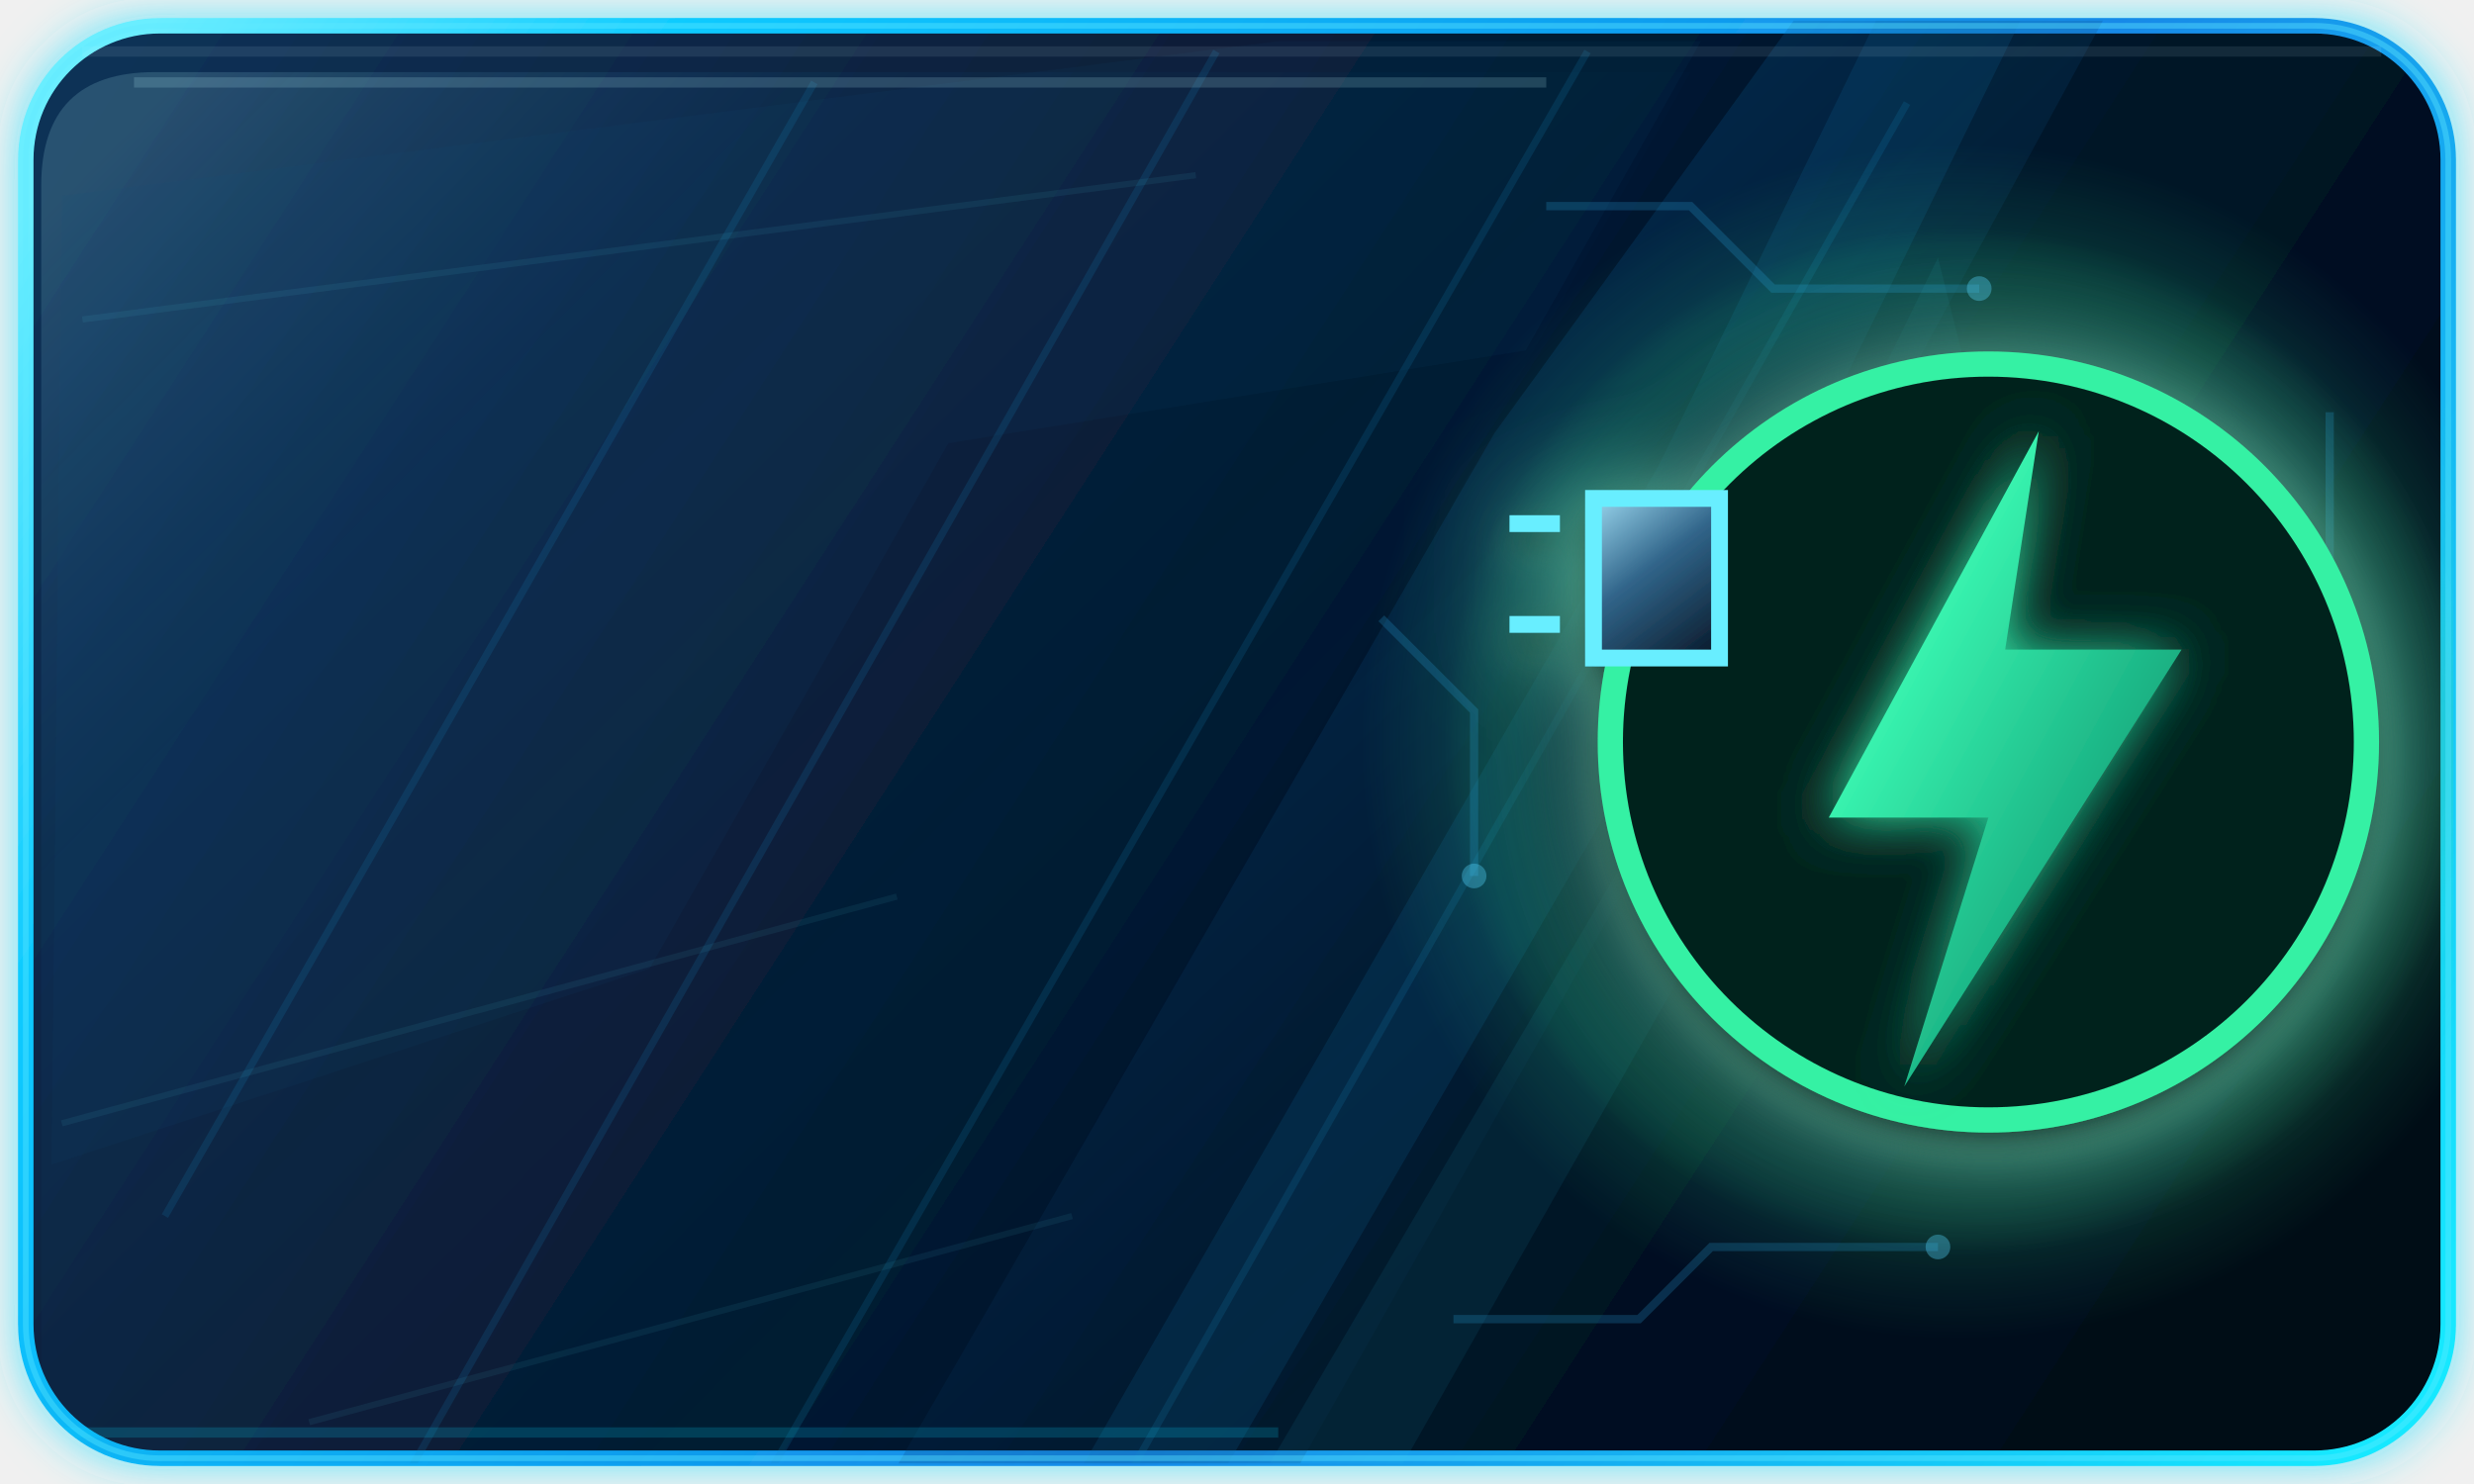
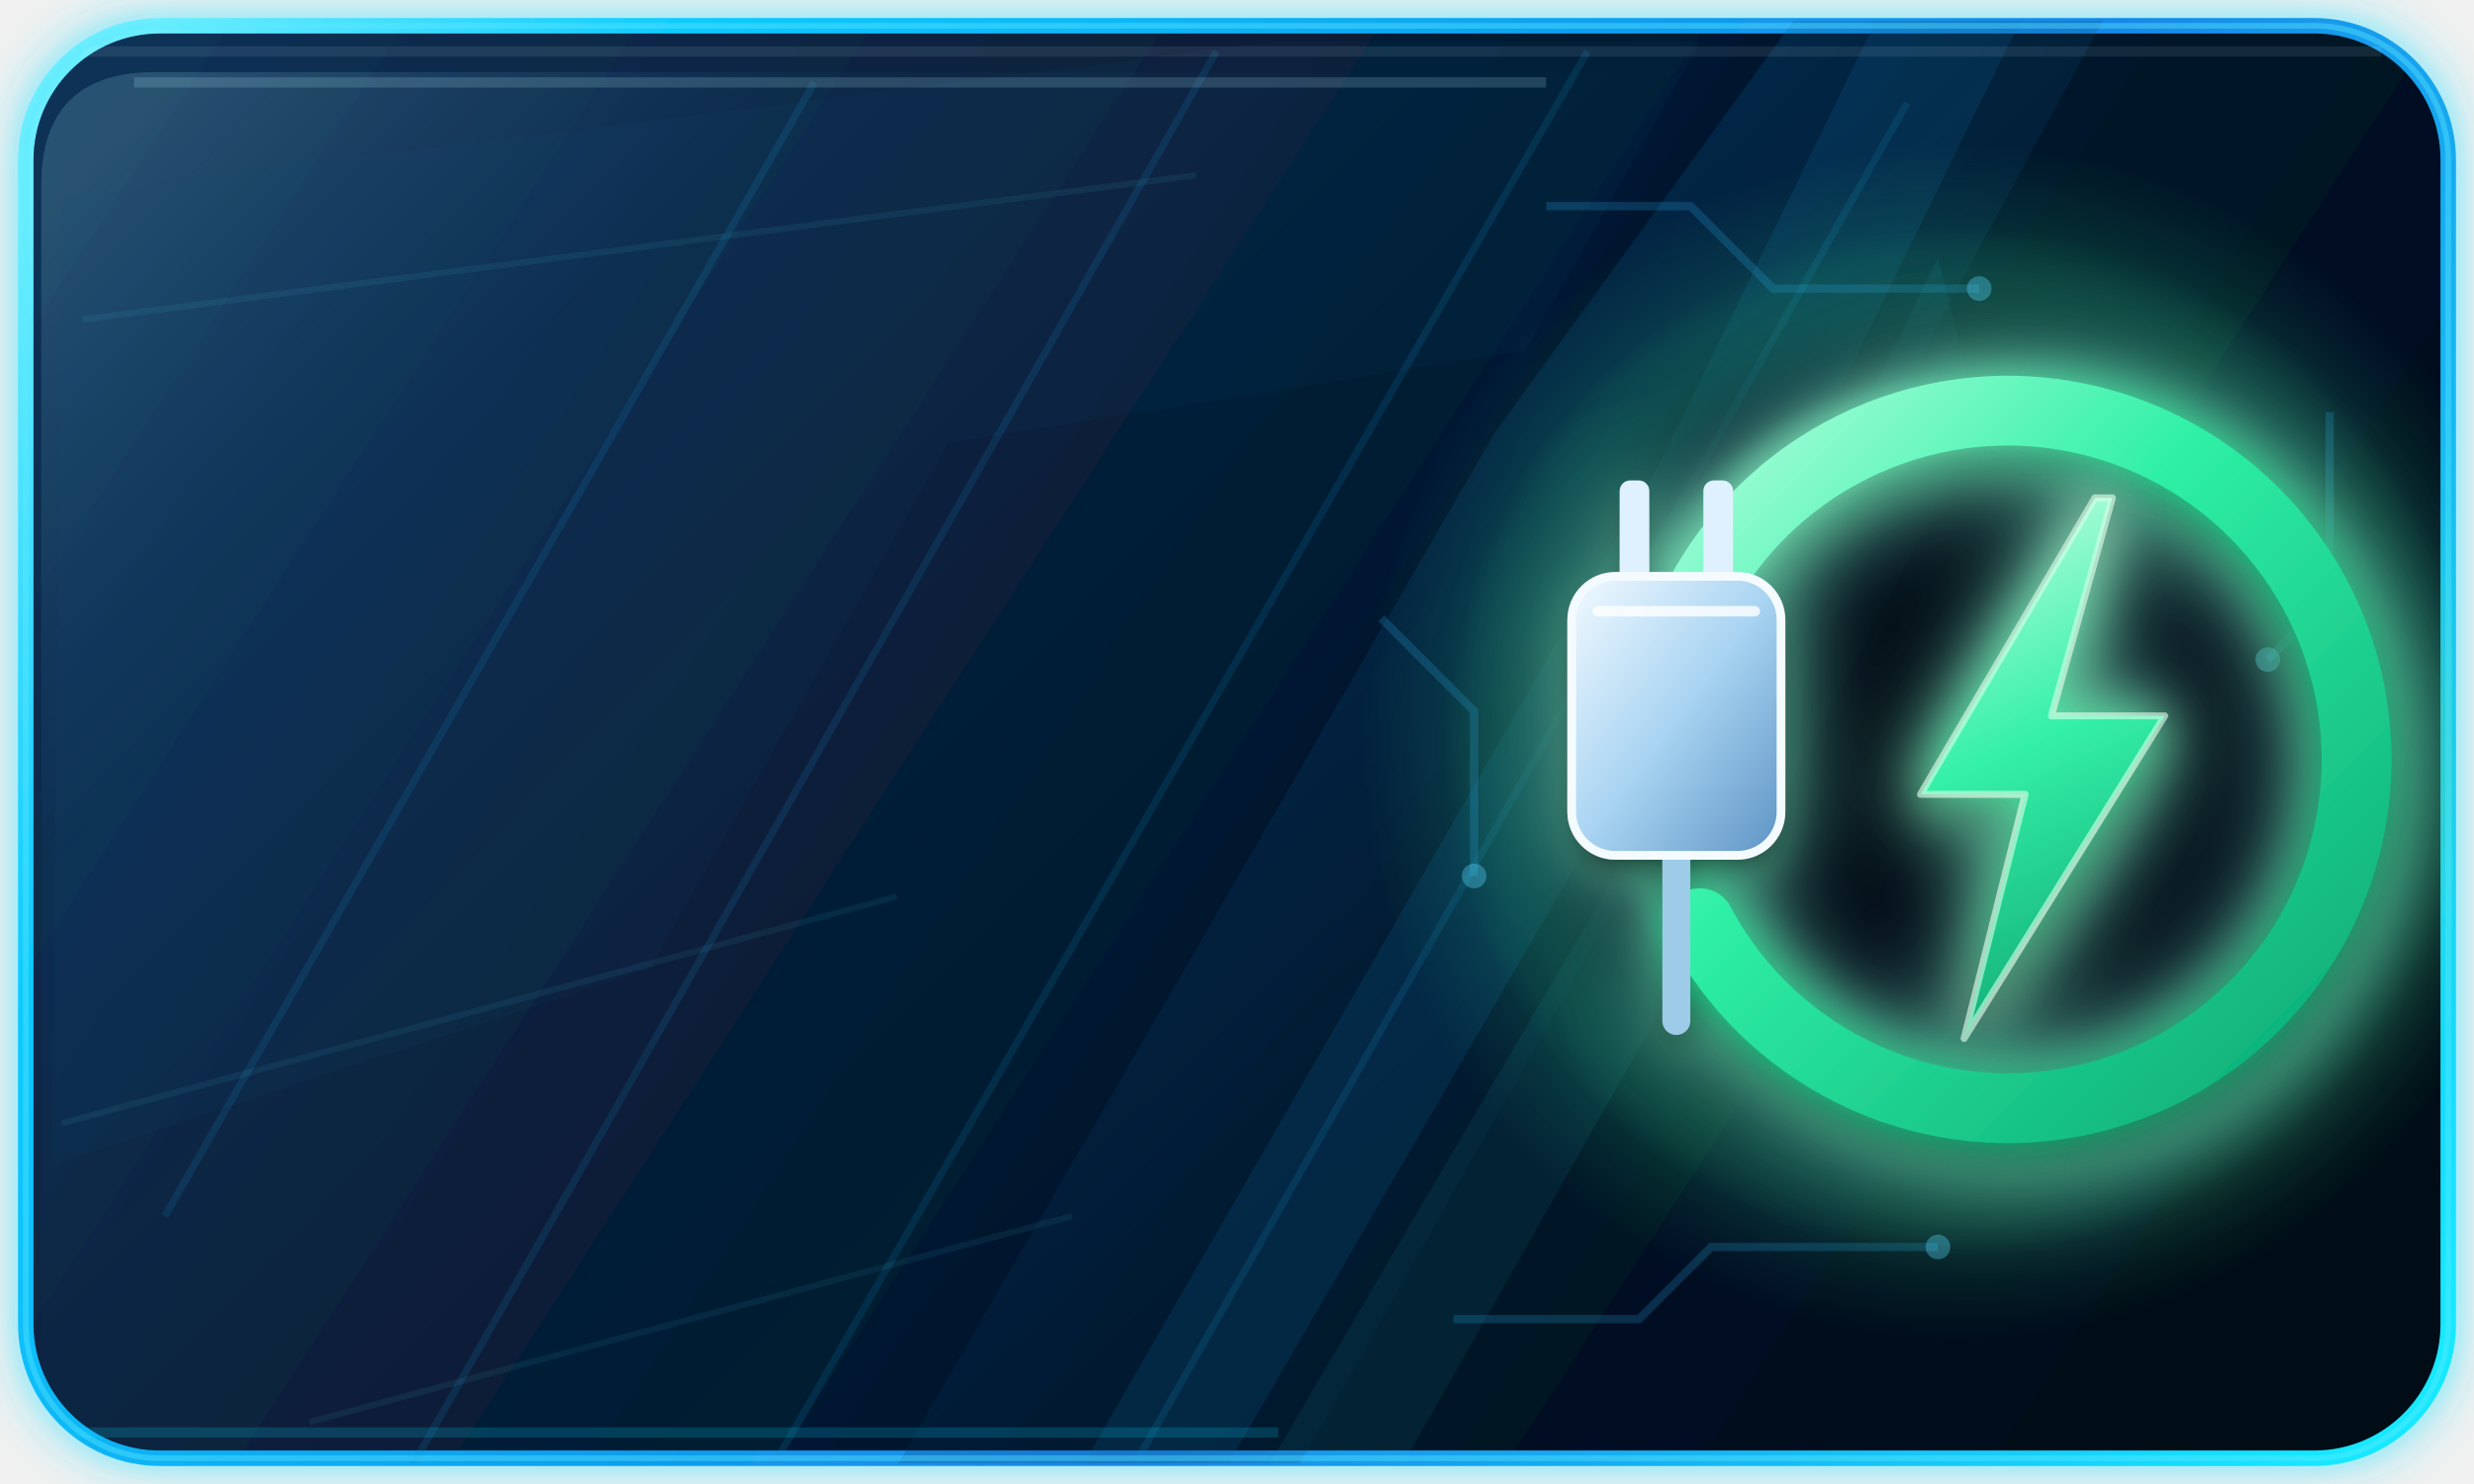
<svg xmlns="http://www.w3.org/2000/svg" viewBox="0 0 240 144" role="img" aria-label="Static Charging tile artwork">
  <defs>
    <linearGradient id="surface" x1="12" y1="5" x2="224" y2="142" gradientUnits="userSpaceOnUse">
      <stop stop-color="#0b3156" />
      <stop offset=".34" stop-color="#071f39" />
      <stop offset=".7" stop-color="#041326" />
      <stop offset="1" stop-color="#010813" />
    </linearGradient>
    <linearGradient id="rim" x1="16" y1="0" x2="225" y2="144" gradientUnits="userSpaceOnUse">
      <stop stop-color="#6beeff" />
      <stop offset=".18" stop-color="#08c8ff" />
      <stop offset=".62" stop-color="#1589e8" />
      <stop offset="1" stop-color="#18e8ff" />
    </linearGradient>
    <linearGradient id="glass" x1="18" y1="7" x2="132" y2="119" gradientUnits="userSpaceOnUse">
      <stop stop-color="#b7f8ff" stop-opacity=".16" />
      <stop offset=".28" stop-color="#0f89cf" stop-opacity=".06" />
      <stop offset="1" stop-color="#020b19" stop-opacity="0" />
    </linearGradient>
    <linearGradient id="panel" x1="113" y1="15" x2="229" y2="136" gradientUnits="userSpaceOnUse">
      <stop stop-color="#0b80c6" stop-opacity=".26" />
      <stop offset=".44" stop-color="#08345e" stop-opacity=".18" />
      <stop offset="1" stop-color="#03101f" stop-opacity=".02" />
    </linearGradient>
    <linearGradient id="accent" x1="0" y1="0" x2="1" y2="1">
      <stop stop-color="#e9feff" />
      <stop offset=".22" stop-color="#62f1ff" />
      <stop offset=".62" stop-color="#08aeea" />
      <stop offset="1" stop-color="#07519f" />
    </linearGradient>
    <linearGradient id="metal" x1="0" y1="0" x2="1" y2="1">
      <stop stop-color="#f5fdff" />
      <stop offset=".2" stop-color="#9bd8ef" />
      <stop offset=".55" stop-color="#31658a" />
      <stop offset="1" stop-color="#071627" />
    </linearGradient>
    <linearGradient id="green" x1="0" y1="0" x2="1" y2="1">
      <stop stop-color="#caffee" />
      <stop offset=".28" stop-color="#39f5b0" />
      <stop offset="1" stop-color="#00765c" />
    </linearGradient>
    <linearGradient id="danger" x1="0" y1="0" x2="1" y2="1">
      <stop stop-color="#fff4ed" />
      <stop offset=".22" stop-color="#ff725f" />
      <stop offset=".72" stop-color="#e31c35" />
      <stop offset="1" stop-color="#6e0718" />
    </linearGradient>
    <linearGradient id="gold" x1="0" y1="0" x2="1" y2="1">
      <stop stop-color="#fffbd1" />
      <stop offset=".3" stop-color="#ffe52e" />
      <stop offset="1" stop-color="#e87b00" />
    </linearGradient>
    <radialGradient id="orb">
      <stop stop-color="#35f3a0" stop-opacity=".28" />
      <stop offset=".55" stop-color="#35f3a0" stop-opacity=".09" />
      <stop offset="1" stop-color="#35f3a0" stop-opacity="0" />
    </radialGradient>
    <filter id="outerGlow" x="-30%" y="-50%" width="160%" height="200%">
      <feGaussianBlur stdDeviation="2.3" result="b" />
      <feColorMatrix in="b" values="0 0 0 0 .02 0 0 0 0 .75 0 0 0 0 1 0 0 0 .72 0" result="c" />
      <feMerge>
        <feMergeNode in="c" />
        <feMergeNode in="SourceGraphic" />
      </feMerge>
    </filter>
    <filter id="glow" x="-80%" y="-80%" width="260%" height="260%">
      <feGaussianBlur stdDeviation="3" result="b" />
      <feMerge>
        <feMergeNode in="b" />
        <feMergeNode in="SourceGraphic" />
      </feMerge>
    </filter>
    <filter id="shadow" x="-80%" y="-80%" width="260%" height="260%">
      <feDropShadow dx="0" dy="2" stdDeviation="2" flood-color="#000711" flood-opacity=".95" />
    </filter>
    <radialGradient id="halo" cx="190" cy="72" r="58" gradientUnits="userSpaceOnUse">
      <stop stop-color="#01050d" stop-opacity=".92" />
      <stop offset=".62" stop-color="#020a17" stop-opacity=".7" />
      <stop offset=".86" stop-color="#35f3a0" stop-opacity=".1" />
      <stop offset="1" stop-color="#35f3a0" stop-opacity="0" />
    </radialGradient>
    <filter id="bloom" x="-40%" y="-40%" width="180%" height="180%">
      <feGaussianBlur in="SourceAlpha" stdDeviation="4.5" result="b" />
      <feColorMatrix in="b" values="0 0 0 0 0.208 0 0 0 0 0.953 0 0 0 0 0.627 0 0 0 .75 0" result="c" />
      <feMerge>
        <feMergeNode in="c" />
        <feMergeNode in="SourceGraphic" />
      </feMerge>
    </filter>
+     <linearGradient id="chRing" x1="20" y1="10" x2="100" y2="90" gradientUnits="userSpaceOnUse">
+       <stop stop-color="#b6ffe0" />
+       <stop offset=".4" stop-color="#2ff0a6" />
+       <stop offset="1" stop-color="#0aa874" />
+     </linearGradient>
+     <linearGradient id="chPlug" x1="0" y1="0" x2="1" y2="1">
+       <stop stop-color="#f2faff" />
+       <stop offset=".5" stop-color="#a9d4f2" />
+       <stop offset="1" stop-color="#5d93c4" />
+     </linearGradient>
+     <linearGradient id="chBolt" x1="50" y1="20" x2="78" y2="82" gradientUnits="userSpaceOnUse">
+       <stop stop-color="#c8ffe6" />
+       <stop offset=".45" stop-color="#34f0a8" />
+       <stop offset="1" stop-color="#0a9e6c" />
+     </linearGradient>
    <clipPath id="clip">
      <rect x="2" y="2" width="236" height="140" rx="13" />
    </clipPath>
  </defs>
  <g filter="url(#outerGlow)">
    <rect x="2.5" y="2.5" width="235" height="139" rx="13" fill="url(#surface)" stroke="url(#rim)" stroke-width="1.5" />
  </g>
  <g clip-path="url(#clip)">
    <path d="M10 7H164L129 69 86 144H4V18Q4 7 15 7Z" fill="url(#glass)" />
    <path d="M6 19 124 4h41l-17 30L92 43 63 94 5 113Z" fill="#0b4f7d" opacity=".09" />
    <path d="M86 144 145 42 174 2h30l-31 57-48 85Z" fill="url(#panel)" />
    <path d="m104 144 57-99 21-43h14l-24 49-54 93Z" fill="#0e75ad" opacity=".16" />
    <path d="m122 144 47-80 19-39 4 16-15 29-42 74Z" fill="#21b9e7" opacity=".08" />
    <path d="M16 118 79 8M39 144 118 5M74 144l80-139M109 144 185 10" fill="none" stroke="#178ec2" stroke-opacity=".16" stroke-width=".7" />
    <path d="M8 31 116 17M6 109l81-22M30 138l74-20" fill="none" stroke="#5ae9ff" stroke-opacity=".07" stroke-width=".6" />
    <path d="M13 8h137" stroke="#c1fbff" stroke-opacity=".17" />
    <circle cx="190" cy="72" r="58" fill="url(#halo)" />
    <path d="M150 20h14l8 8h20M141 128h18l7-7h22M226 40v18l-6 6M134 60l9 9v16" fill="none" stroke="#2aa9e6" stroke-opacity=".22" stroke-width=".8" />
    <g fill="#57d8ff" fill-opacity=".35">
      <circle cx="192" cy="28" r="1.2" />
      <circle cx="188" cy="121" r="1.2" />
      <circle cx="220" cy="64" r="1.2" />
      <circle cx="143" cy="85" r="1.2" />
    </g>
    <g filter="url(#bloom)">
-       <g transform="translate(188 72) scale(0.815) translate(-198.0 -80.0)">
+       <g transform="translate(188 72) scale(0.846) translate(-52.0 -48.0)">
        <g filter="url(#shadow)">
-           <g transform="translate(143 25)">
-             <circle cx="61" cy="55" r="45" fill="#05241f" stroke="#36f1a4" stroke-width="3" />
-             <path d="m67 18-25 46h19l-10 32 33-52H63Z" fill="url(#green)" filter="url(#glow)" />
-             <path d="M14 26h15v19H14ZM10 29H4M10 41H4" fill="url(#metal)" stroke="#67eeff" stroke-width="2" />
-           </g>
+           <path d="M24.68 31.22A40 40 0 1 1 24.68 68.78" fill="none" stroke="url(#chRing)" stroke-width="8" stroke-linecap="round" filter="url(#glow)" />
+           <path d="M22 60V80" stroke="#9ecbe8" stroke-width="3.2" stroke-linecap="round" />
+           <rect x="15.5" y="18" width="3.4" height="12" rx="1.2" fill="#dff1ff" />
+           <rect x="25.1" y="18" width="3.4" height="12" rx="1.2" fill="#dff1ff" />
+           <rect x="10" y="29" width="24" height="32" rx="5" fill="url(#chPlug)" stroke="#f4fbff" stroke-width="1" />
+           <path d="M13 33h18" stroke="#fff" stroke-opacity=".8" stroke-width="1.2" stroke-linecap="round" />
+           <path d="M70 20L50 54H62L55 82L78 45H65L72 20Z" fill="url(#chBolt)" stroke="#d8ffe9" stroke-opacity=".6" stroke-width=".8" stroke-linejoin="round" filter="url(#glow)" />
        </g>
      </g>
    </g>
    <path d="M5 139h119" stroke="#0ad8ff" stroke-opacity=".18" />
    <path d="M8 5h223" stroke="#d9fdff" stroke-opacity=".09" />
  </g>
  <rect x="2.5" y="2.5" width="235" height="139" rx="13" fill="none" stroke="#60eaff" stroke-opacity=".38" stroke-width=".55" />
</svg>
